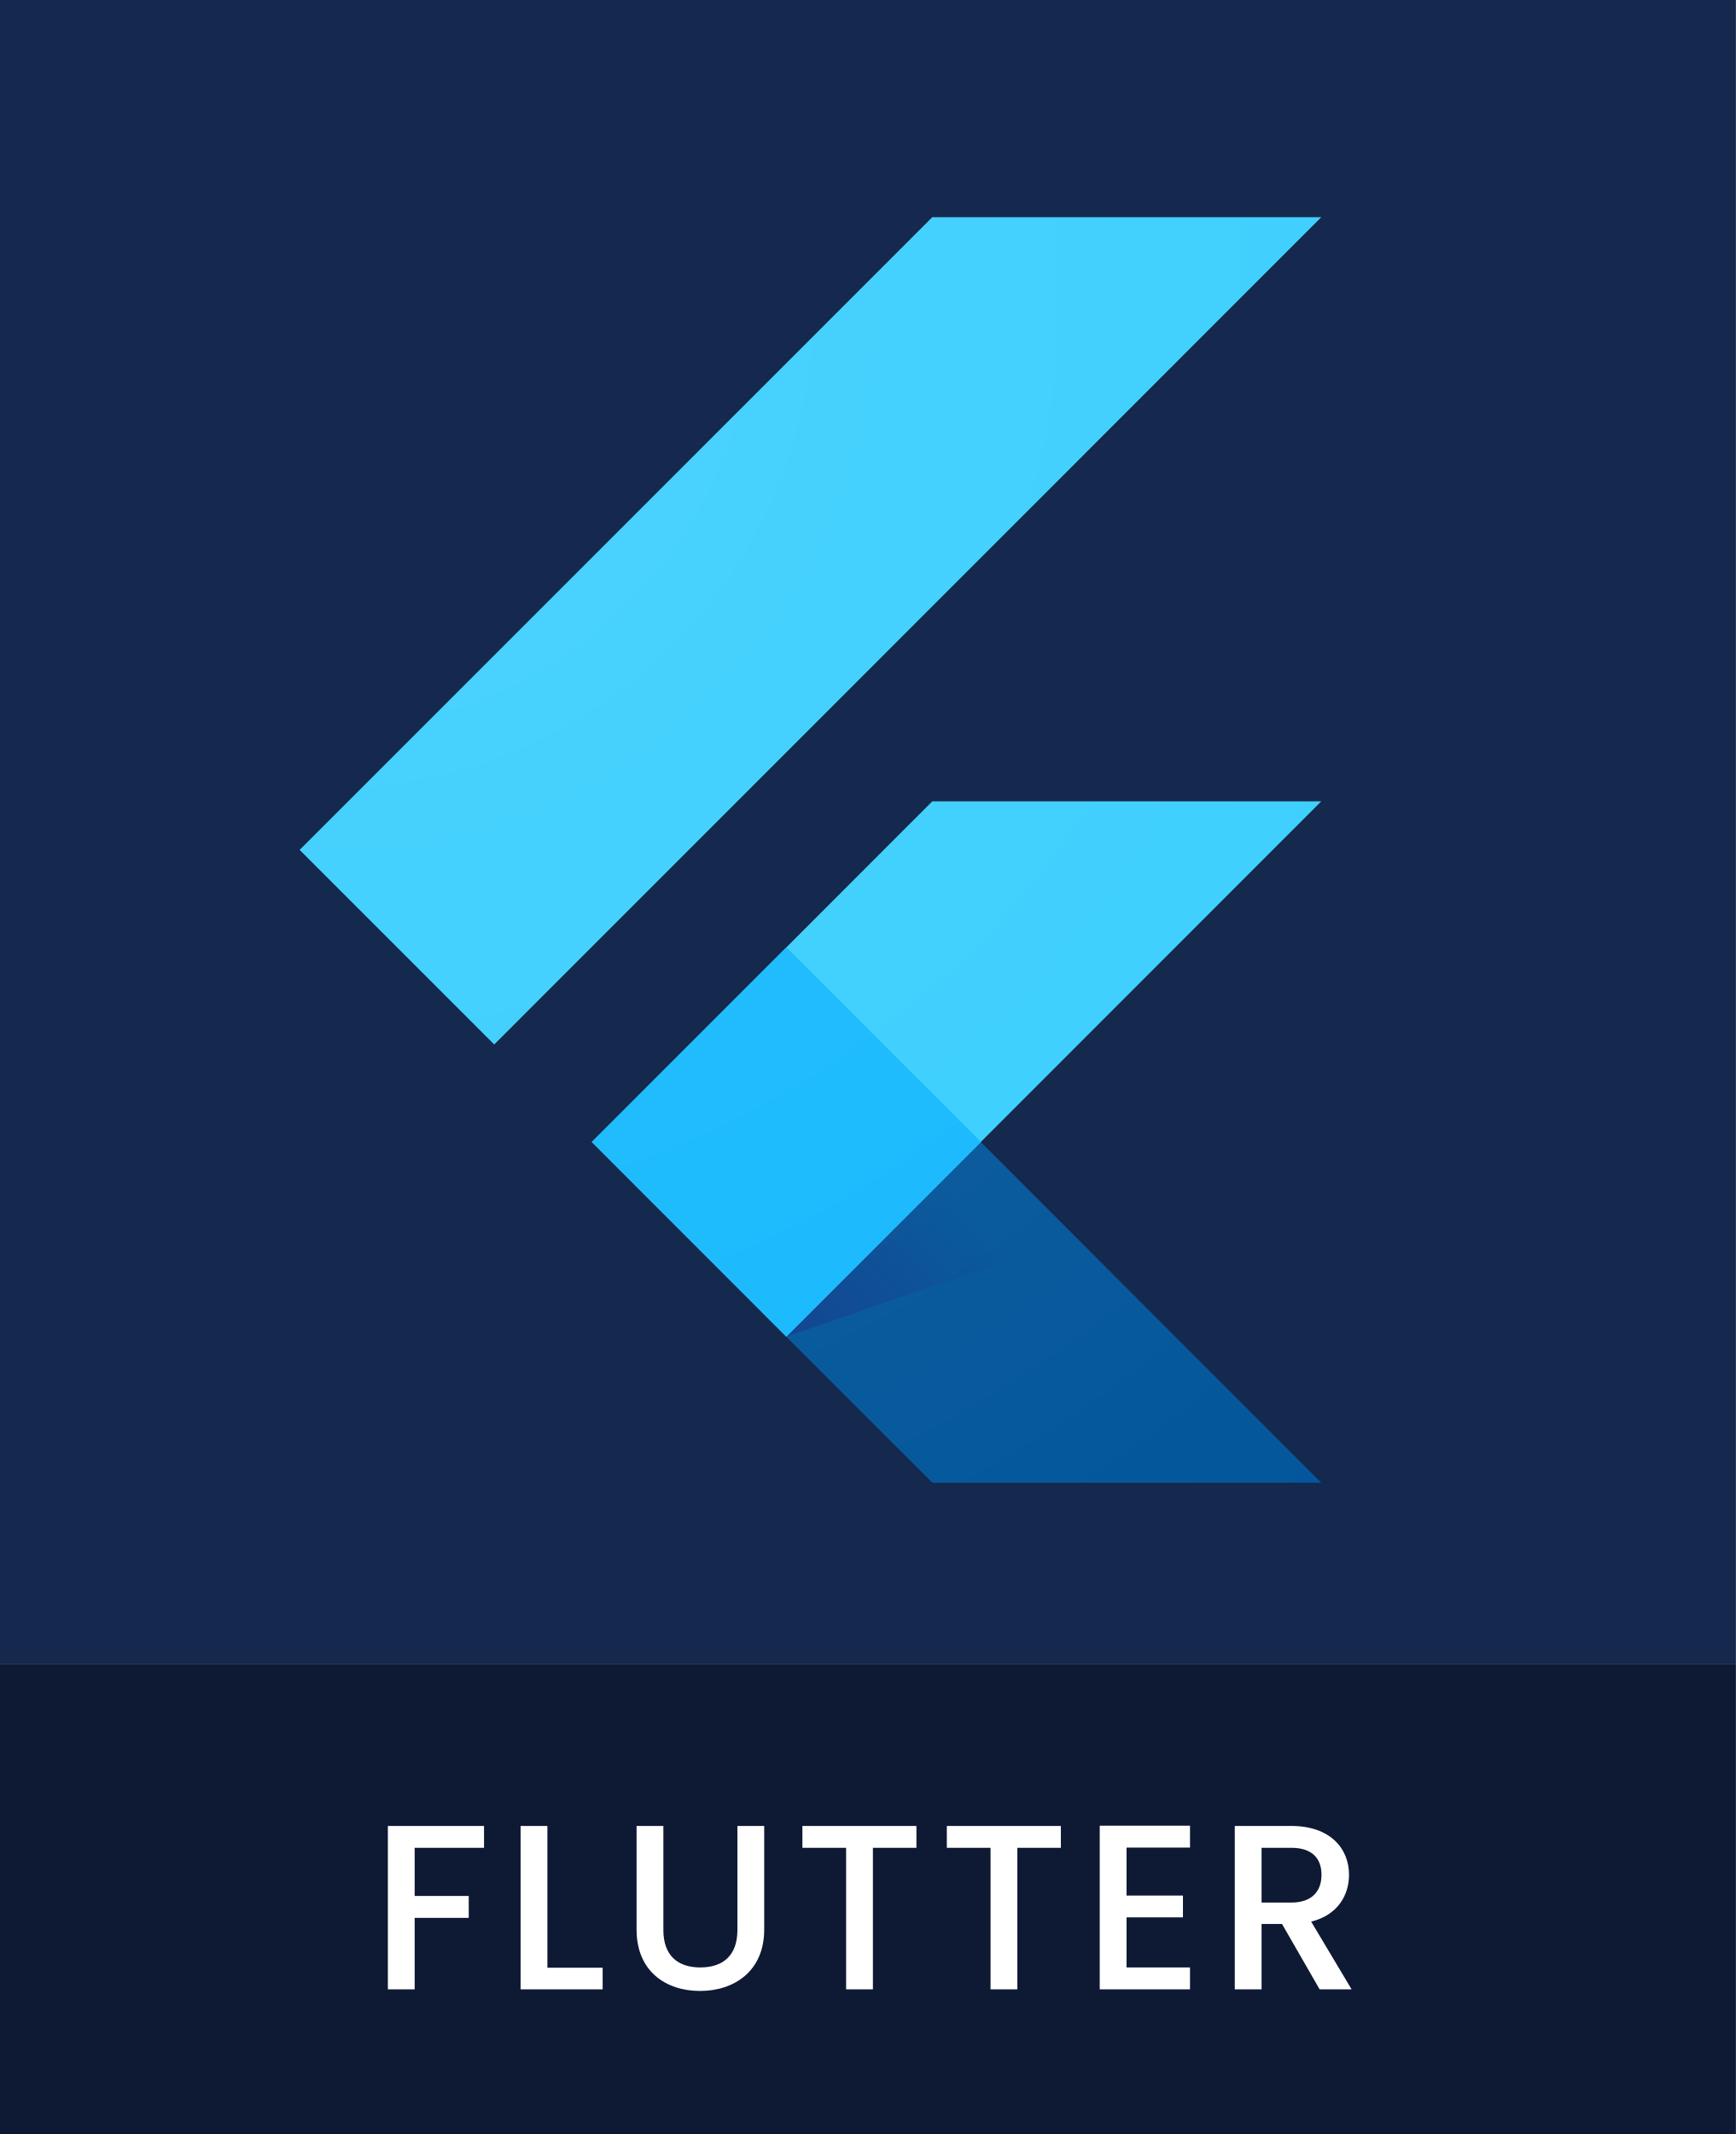
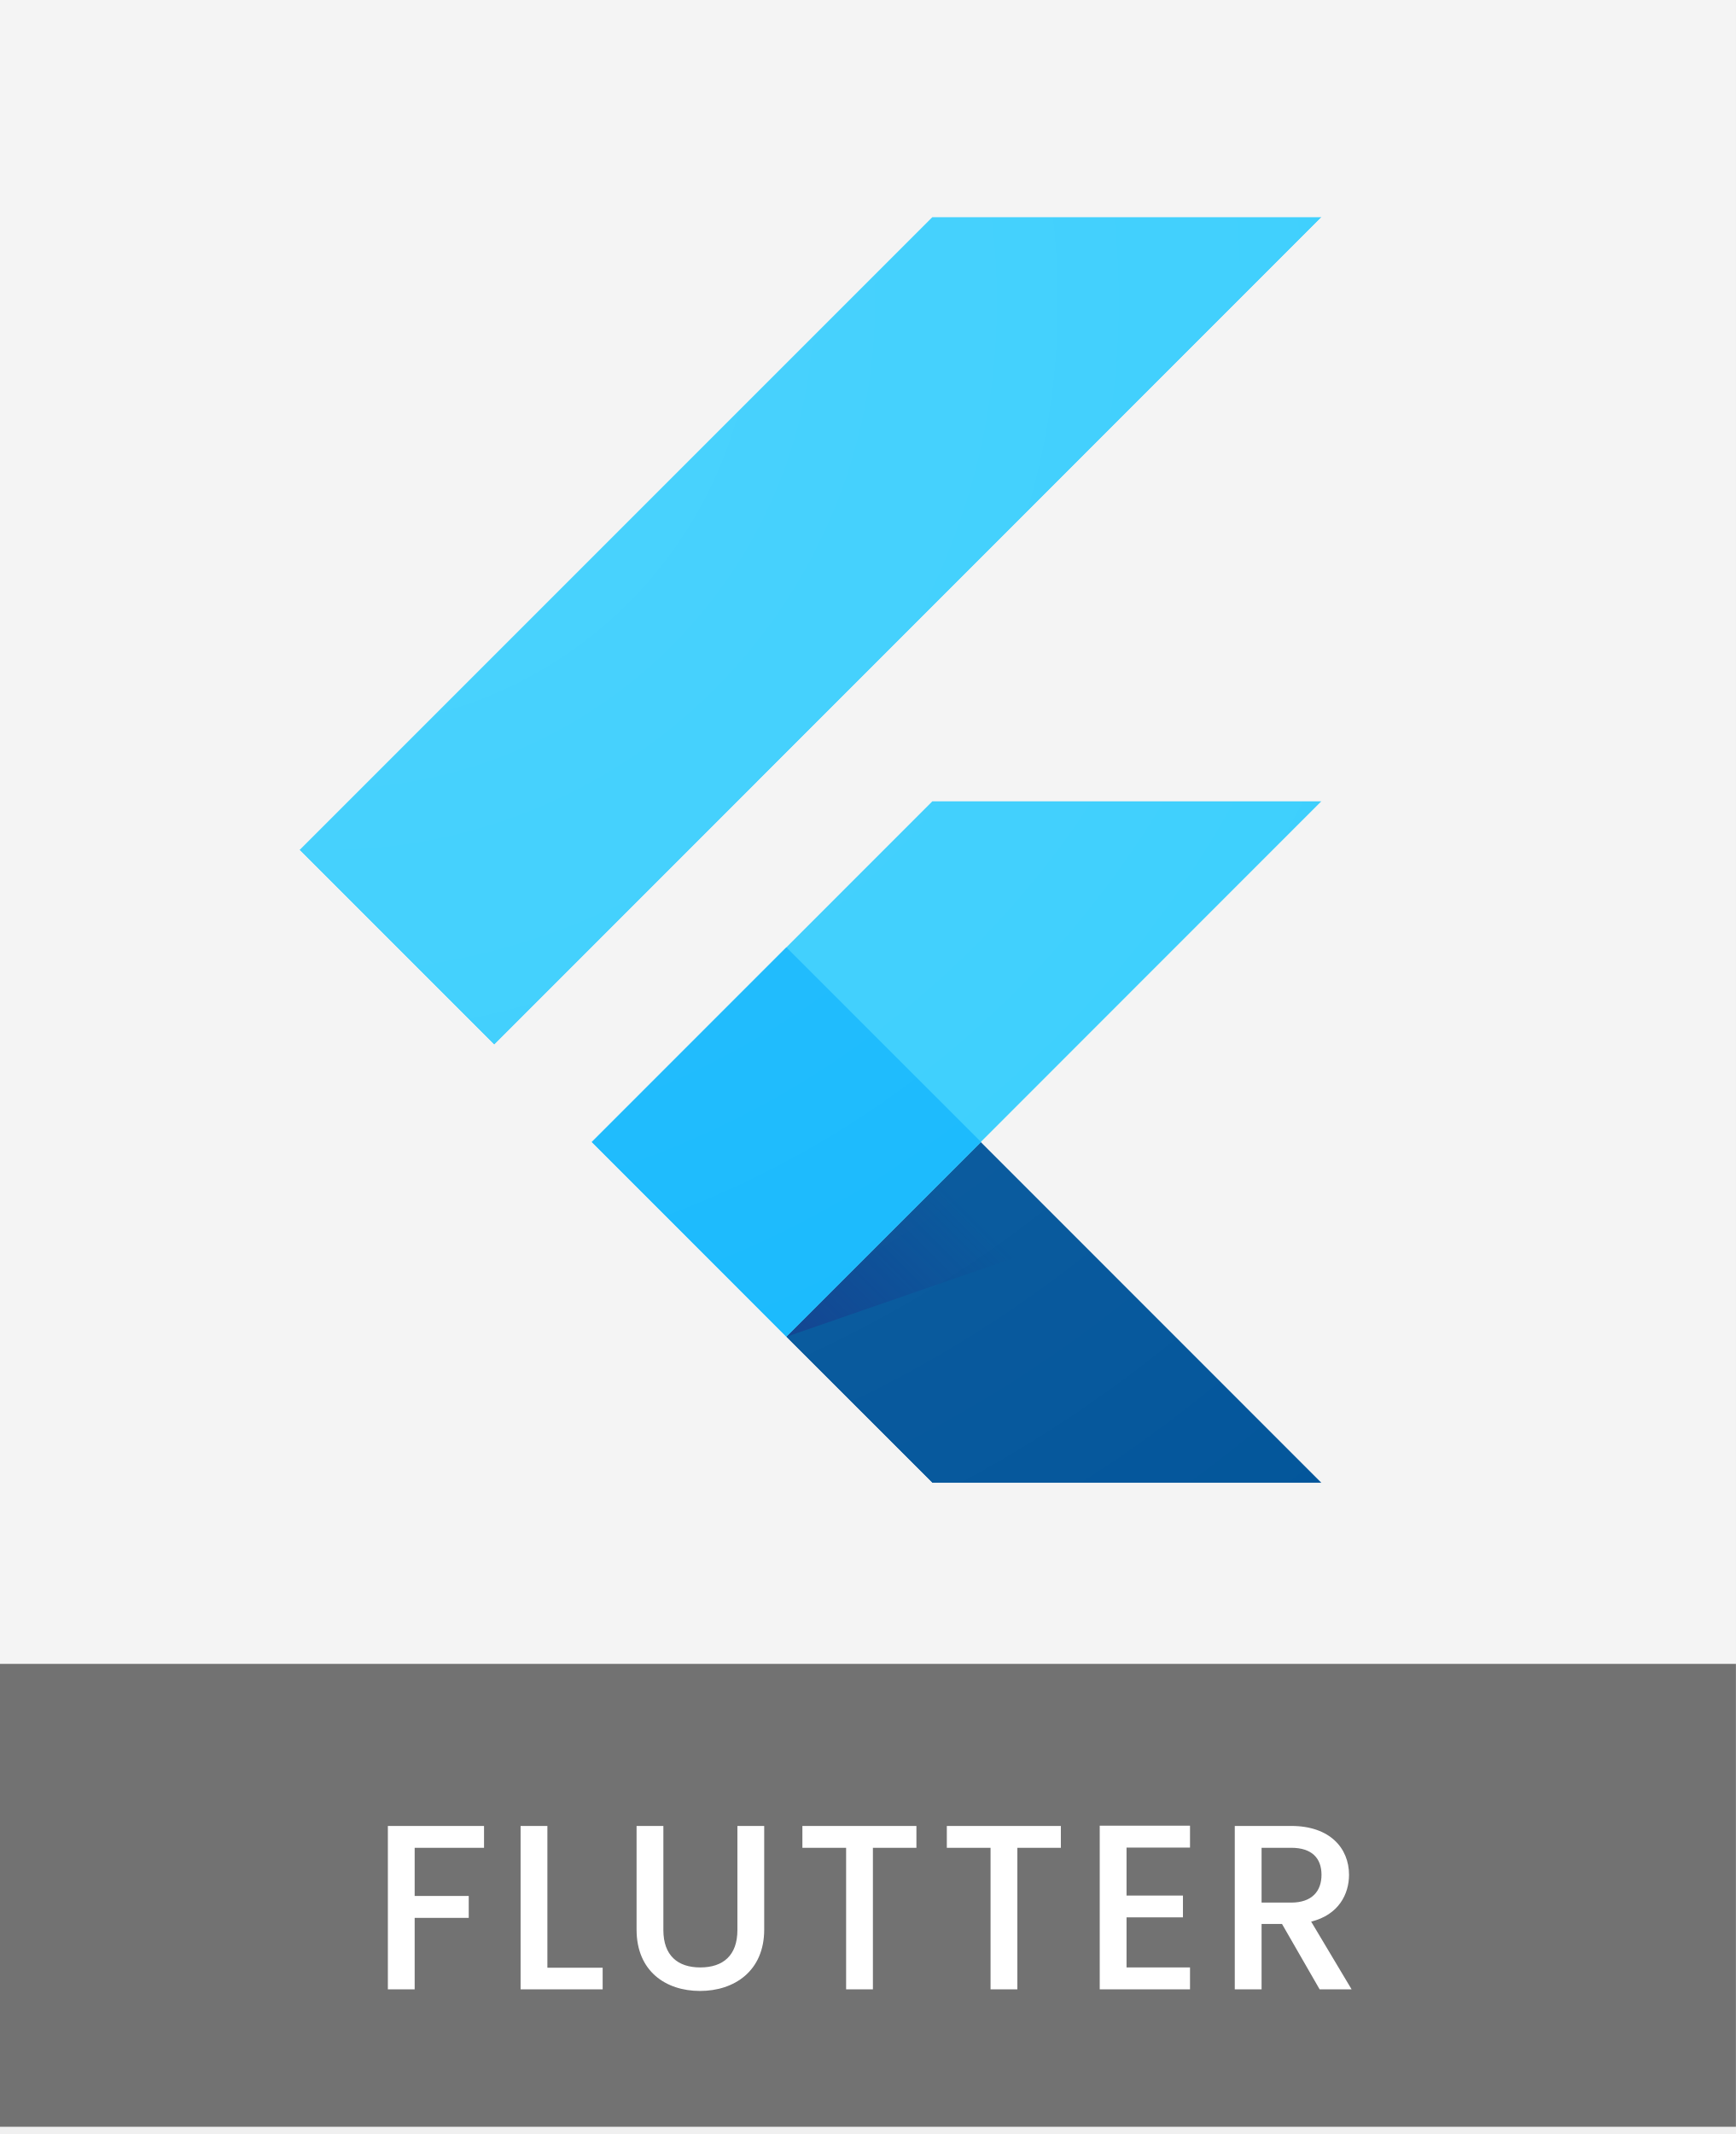
<svg xmlns="http://www.w3.org/2000/svg" width="48" height="59" viewBox="0 0 48 59" fill="none">
-   <path d="M0 46H48V59H0V46Z" fill="#0E1934" />
-   <path d="M10.725 55V50.483H13.384V51.087H11.466V52.419H12.961V53.024H11.466V55H10.725ZM14.395 50.483H15.136V54.402H16.664V55H14.395V50.483ZM17.602 53.349V50.483H18.343V53.362C18.343 54.064 18.739 54.395 19.363 54.395C19.994 54.395 20.39 54.064 20.39 53.362V50.483H21.131V53.349C21.131 54.499 20.299 55.045 19.357 55.045C18.408 55.045 17.602 54.499 17.602 53.349ZM22.187 51.087V50.483H25.34V51.087H24.137V55H23.396V51.087H22.187ZM26.181 51.087V50.483H29.334V51.087H28.131V55H27.39V51.087H26.181ZM32.905 50.476V51.081H31.15V52.407H32.71V53.011H31.15V54.395H32.905V55H30.409V50.476H32.905ZM36.541 51.834C36.541 51.38 36.281 51.087 35.703 51.087H34.884V52.602H35.703C36.281 52.602 36.541 52.283 36.541 51.834ZM34.143 50.483H35.703C36.775 50.483 37.302 51.1 37.302 51.834C37.302 52.367 37.016 52.94 36.255 53.128L37.373 55H36.489L35.449 53.193H34.884V55H34.143V50.483Z" fill="white" />
-   <path d="M0 0H48V46H0V0Z" fill="#15284D" />
-   <mask id="mask0_0_1" style="mask-type:luminance" maskUnits="userSpaceOnUse" x="8" y="6" width="29" height="35">
-     <path d="M36.545 22.15L27.124 31.575L36.545 41H25.779L16.355 31.575L25.779 22.15H36.545ZM25.779 6L8.281 23.498L13.666 28.883L36.545 6H25.779V6Z" fill="white" />
-   </mask>
-   <g mask="url(#mask0_0_1)">
-     <path d="M16.358 31.575L21.739 36.96L36.545 22.15H25.779L16.358 31.575Z" fill="#39CEFD" />
+   <g clip-path="url(#clip0_1_2)">
+     <path d="M0 46H48V59H0V46Z" fill="#727272" />
+     <path d="M10.725 55V50.483H13.384V51.087H11.466V52.419H12.961V53.024H11.466V55H10.725ZM14.395 50.483H15.136V54.402H16.664V55H14.395V50.483ZM17.602 53.349V50.483H18.343V53.362C18.343 54.064 18.739 54.395 19.363 54.395C19.994 54.395 20.39 54.064 20.39 53.362V50.483H21.131V53.349C21.131 54.499 20.299 55.045 19.357 55.045C18.408 55.045 17.602 54.499 17.602 53.349ZM22.187 51.087V50.483H25.34V51.087H24.137V55H23.396V51.087H22.187ZM26.181 51.087V50.483H29.334V51.087H28.131V55H27.39V51.087H26.181ZM32.905 50.476V51.081H31.15V52.407H32.71V53.011H31.15V54.395H32.905V55H30.409V50.476H32.905ZM36.541 51.834C36.541 51.38 36.281 51.087 35.703 51.087H34.884V52.602H35.703C36.281 52.602 36.541 52.283 36.541 51.834ZM34.143 50.483H35.703C36.775 50.483 37.302 51.1 37.302 51.834C37.302 52.367 37.016 52.94 36.255 53.128L37.373 55H36.489L35.449 53.193H34.884V55H34.143V50.483Z" fill="white" />
+     <path d="M0 0H48V46H0V0Z" fill="#F4F4F4" />
+     <mask id="mask0_1_2" style="mask-type:luminance" maskUnits="userSpaceOnUse" x="8" y="6" width="29" height="35">
+       <path d="M36.545 22.15L27.124 31.575L36.545 41H25.779L16.355 31.575L25.779 22.15H36.545ZM25.779 6L8.281 23.498L13.666 28.883L36.545 6H25.779V6Z" fill="white" />
+     </mask>
+     <g mask="url(#mask0_1_2)">
+       <path d="M16.358 31.575L21.739 36.96L36.545 22.15H25.779L16.358 31.575Z" fill="#39CEFD" />
+     </g>
+     <mask id="mask1_1_2" style="mask-type:luminance" maskUnits="userSpaceOnUse" x="8" y="6" width="29" height="35">
+       <path d="M36.545 22.15L27.124 31.575L36.545 41H25.779L16.355 31.575L25.779 22.15H36.545ZM25.779 6L8.281 23.498L13.666 28.883L36.545 6H25.779V6Z" fill="white" />
+     </mask>
+     <g mask="url(#mask1_1_2)">
+       <path d="M25.779 6H36.545L13.666 28.883L8.281 23.498L25.779 6Z" fill="#39CEFD" />
+     </g>
+     <mask id="mask2_1_2" style="mask-type:luminance" maskUnits="userSpaceOnUse" x="8" y="6" width="29" height="35">
+       <path d="M36.545 22.15L27.124 31.575L36.545 41H25.779L16.355 31.575L25.779 22.15H36.545ZM25.779 6L8.281 23.498L13.666 28.883L36.545 6H25.779V6Z" fill="white" />
+     </mask>
+     <g mask="url(#mask2_1_2)">
+       <path d="M21.739 36.96L25.779 40.996H36.545L27.124 31.575L21.739 36.96Z" fill="#03569B" />
+     </g>
+     <mask id="mask3_1_2" style="mask-type:luminance" maskUnits="userSpaceOnUse" x="8" y="6" width="29" height="35">
+       <path d="M36.545 22.15L27.124 31.575L36.545 41H25.779L16.355 31.575L25.779 22.15H36.545ZM25.779 6L8.281 23.498L13.666 28.883L36.545 6H25.779V6Z" fill="white" />
+     </mask>
+     <g mask="url(#mask3_1_2)">
+       <path d="M29.725 34.193L27.124 31.575L21.739 36.96L29.725 34.193Z" fill="url(#paint0_linear_1_2)" />
+     </g>
+     <mask id="mask4_1_2" style="mask-type:luminance" maskUnits="userSpaceOnUse" x="8" y="6" width="29" height="35">
+       <path d="M36.545 22.15L27.124 31.575L36.545 41H25.779L16.355 31.575L25.779 22.15H36.545ZM25.779 6L8.281 23.498L13.666 28.883L36.545 6H25.779V6Z" fill="white" />
+     </mask>
+     <g mask="url(#mask4_1_2)">
+       <path d="M16.358 31.573L21.742 26.189L27.127 31.573L21.742 36.958L16.358 31.573Z" fill="#16B9FD" />
+     </g>
+     <path d="M36.545 22.15L27.124 31.575L36.545 41H25.779L16.355 31.575L25.779 22.15H36.545ZM25.779 6L8.281 23.498L13.666 28.883L36.545 6H25.779Z" fill="url(#paint1_radial_1_2)" />
  </g>
-   <mask id="mask1_0_1" style="mask-type:luminance" maskUnits="userSpaceOnUse" x="8" y="6" width="29" height="35">
-     <path d="M36.545 22.15L27.124 31.575L36.545 41H25.779L16.355 31.575L25.779 22.15H36.545ZM25.779 6L8.281 23.498L13.666 28.883L36.545 6H25.779V6Z" fill="white" />
-   </mask>
-   <g mask="url(#mask1_0_1)">
-     <path d="M25.779 6H36.545L13.666 28.883L8.281 23.498L25.779 6Z" fill="#39CEFD" />
-   </g>
-   <mask id="mask2_0_1" style="mask-type:luminance" maskUnits="userSpaceOnUse" x="8" y="6" width="29" height="35">
-     <path d="M36.545 22.15L27.124 31.575L36.545 41H25.779L16.355 31.575L25.779 22.15H36.545ZM25.779 6L8.281 23.498L13.666 28.883L36.545 6H25.779V6Z" fill="white" />
-   </mask>
-   <g mask="url(#mask2_0_1)">
-     <path d="M21.739 36.96L25.779 40.996H36.545L27.124 31.575L21.739 36.96Z" fill="#03569B" />
-   </g>
-   <mask id="mask3_0_1" style="mask-type:luminance" maskUnits="userSpaceOnUse" x="8" y="6" width="29" height="35">
-     <path d="M36.545 22.15L27.124 31.575L36.545 41H25.779L16.355 31.575L25.779 22.15H36.545ZM25.779 6L8.281 23.498L13.666 28.883L36.545 6H25.779V6Z" fill="white" />
-   </mask>
-   <g mask="url(#mask3_0_1)">
-     <path d="M29.725 34.193L27.124 31.575L21.739 36.96L29.725 34.193Z" fill="url(#paint0_linear_0_1)" />
-   </g>
-   <mask id="mask4_0_1" style="mask-type:luminance" maskUnits="userSpaceOnUse" x="8" y="6" width="29" height="35">
-     <path d="M36.545 22.15L27.124 31.575L36.545 41H25.779L16.355 31.575L25.779 22.15H36.545ZM25.779 6L8.281 23.498L13.666 28.883L36.545 6H25.779V6Z" fill="white" />
-   </mask>
-   <g mask="url(#mask4_0_1)">
-     <path d="M16.358 31.573L21.742 26.189L27.127 31.573L21.742 36.958L16.358 31.573Z" fill="#16B9FD" />
-   </g>
-   <path d="M36.545 22.15L27.124 31.575L36.545 41H25.779L16.355 31.575L25.779 22.15H36.545ZM25.779 6L8.281 23.498L13.666 28.883L36.545 6H25.779Z" fill="url(#paint1_radial_0_1)" />
  <defs>
-     <linearGradient id="paint0_linear_0_1" x1="23.311" y1="37.999" x2="27.321" y2="33.989" gradientUnits="userSpaceOnUse">
+     <linearGradient id="paint0_linear_1_2" x1="23.311" y1="37.999" x2="27.321" y2="33.989" gradientUnits="userSpaceOnUse">
      <stop stop-color="#1A237E" stop-opacity="0.4" />
      <stop offset="1" stop-color="#1A237E" stop-opacity="0" />
    </linearGradient>
-     <radialGradient id="paint1_radial_0_1" cx="0" cy="0" r="1" gradientUnits="userSpaceOnUse" gradientTransform="translate(9.07525 8.38549) scale(42.8179)">
+     <radialGradient id="paint1_radial_1_2" cx="0" cy="0" r="1" gradientUnits="userSpaceOnUse" gradientTransform="translate(9.07525 8.38549) scale(42.8179)">
      <stop stop-color="white" stop-opacity="0.1" />
      <stop offset="1" stop-color="white" stop-opacity="0" />
    </radialGradient>
+     <clipPath id="clip0_1_2">
+       <rect width="48" height="58.8" fill="white" />
+     </clipPath>
  </defs>
</svg>
